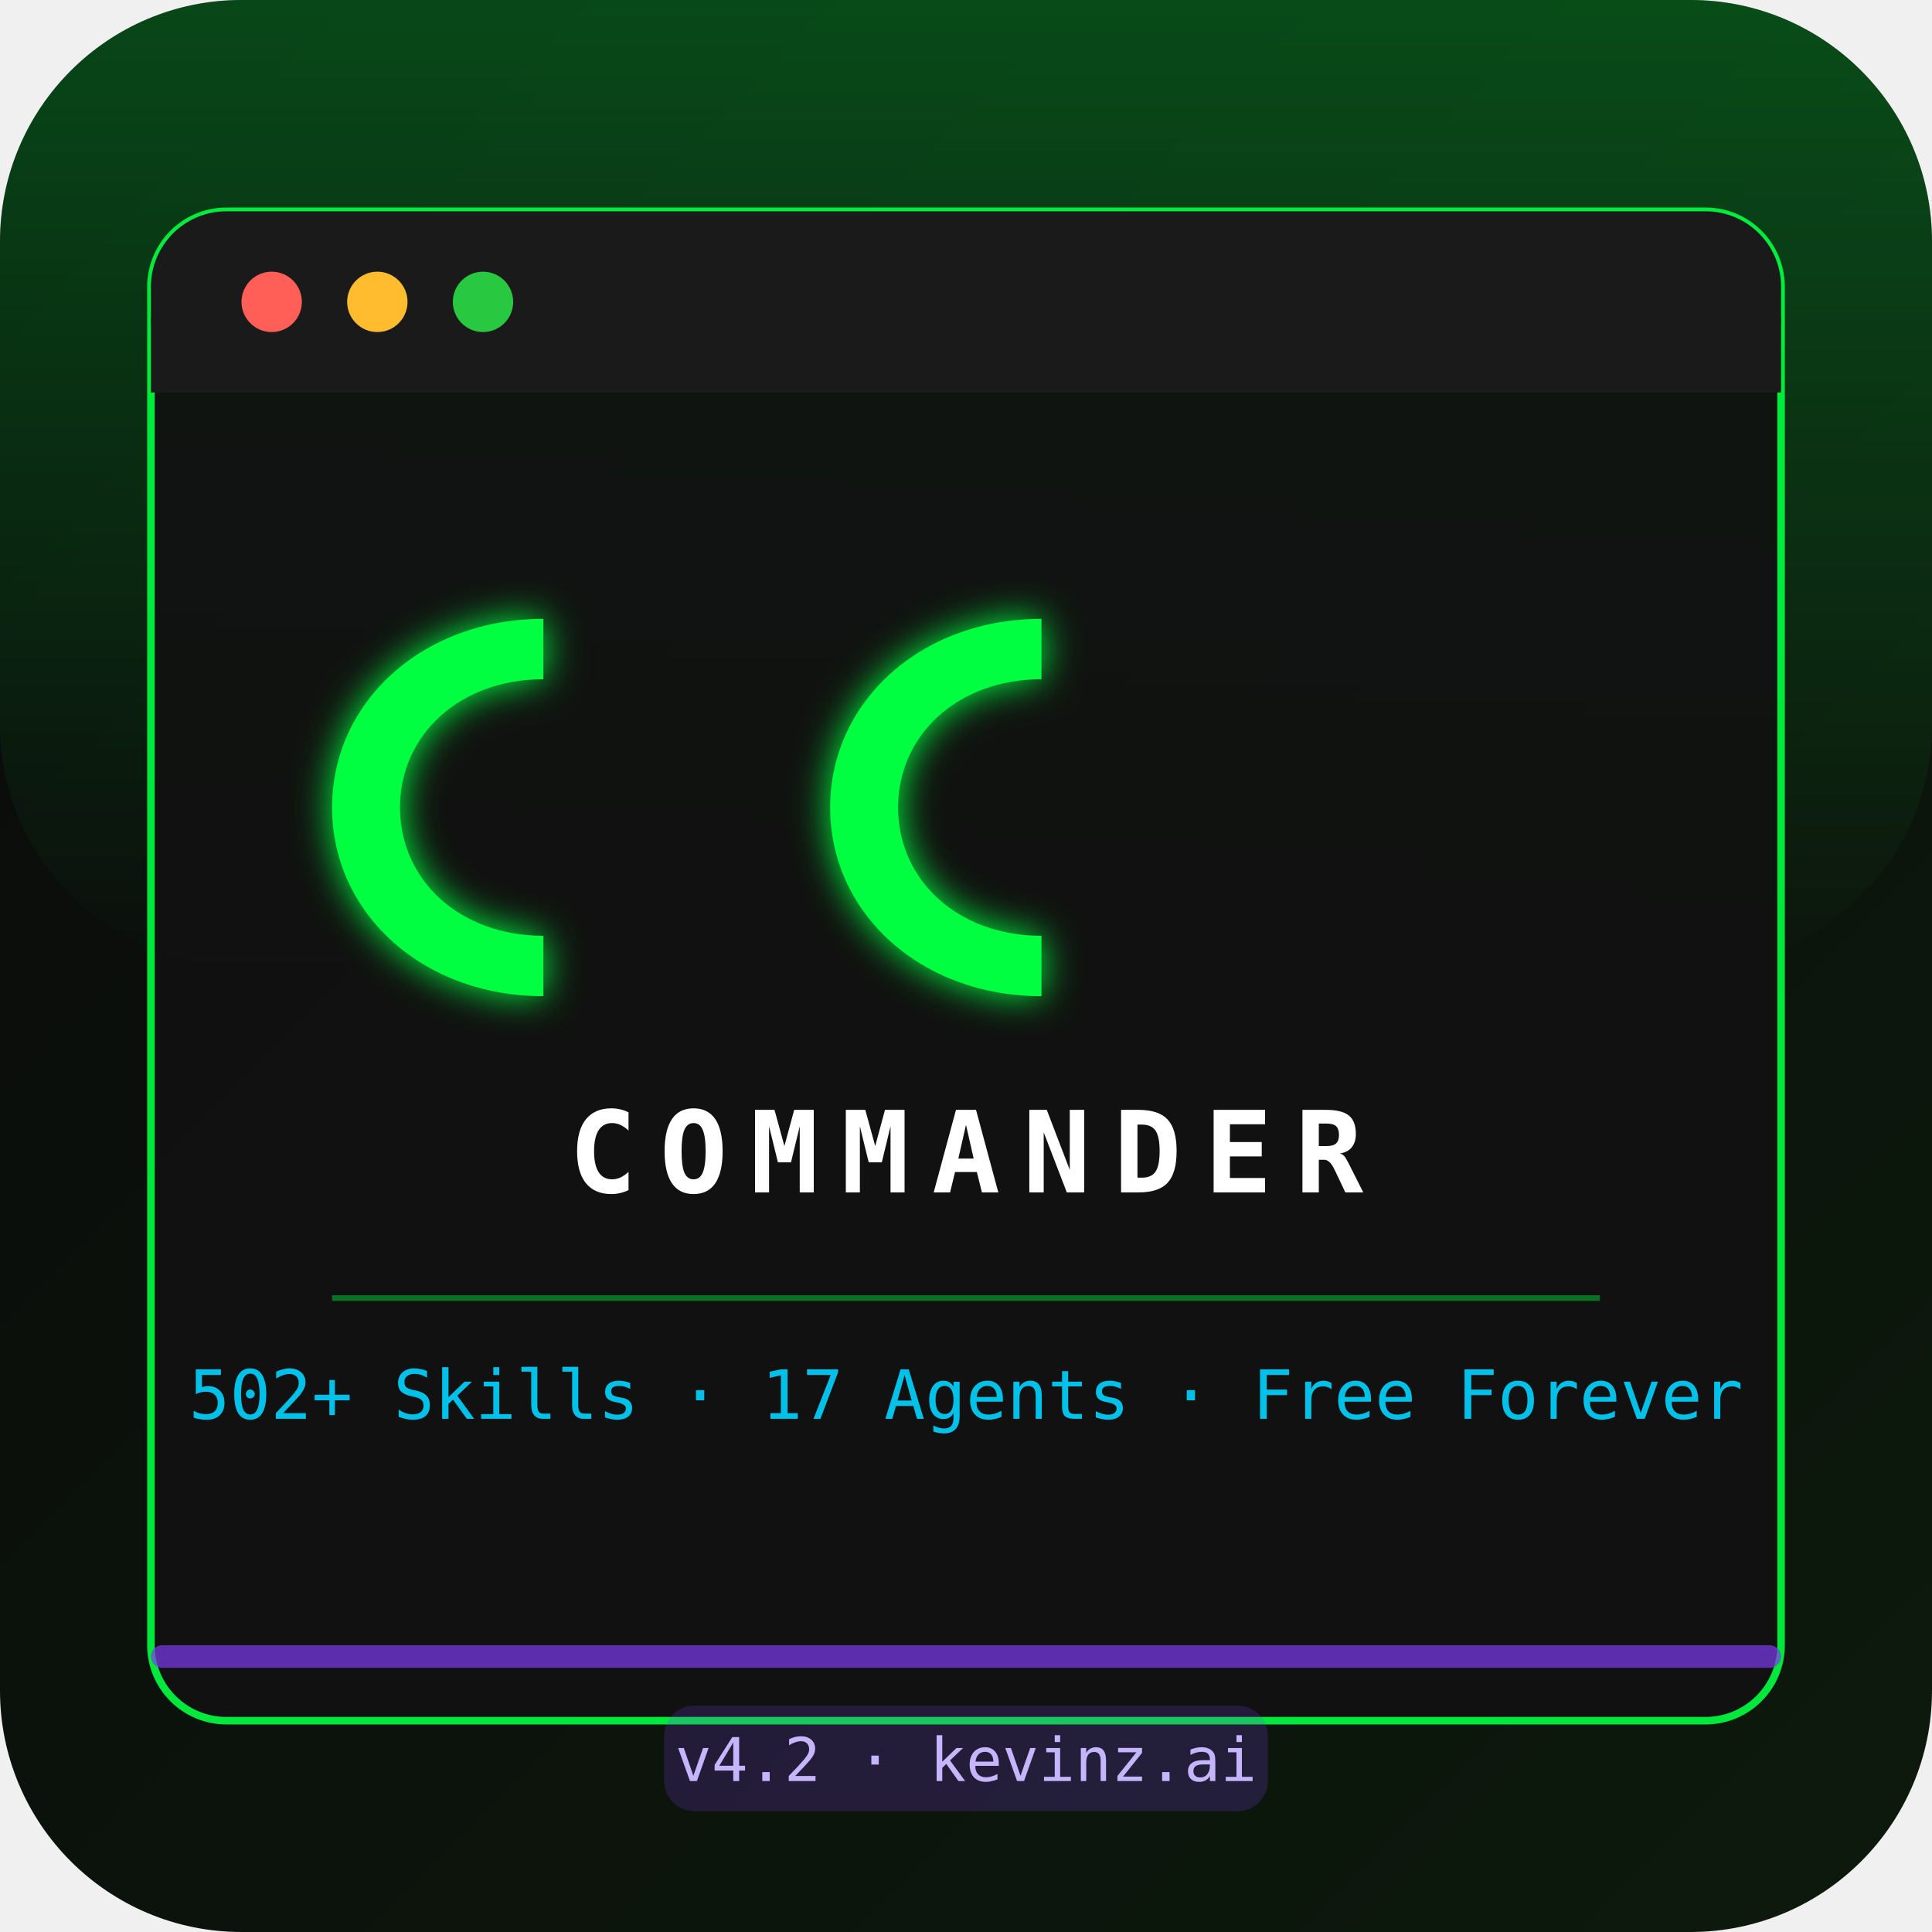
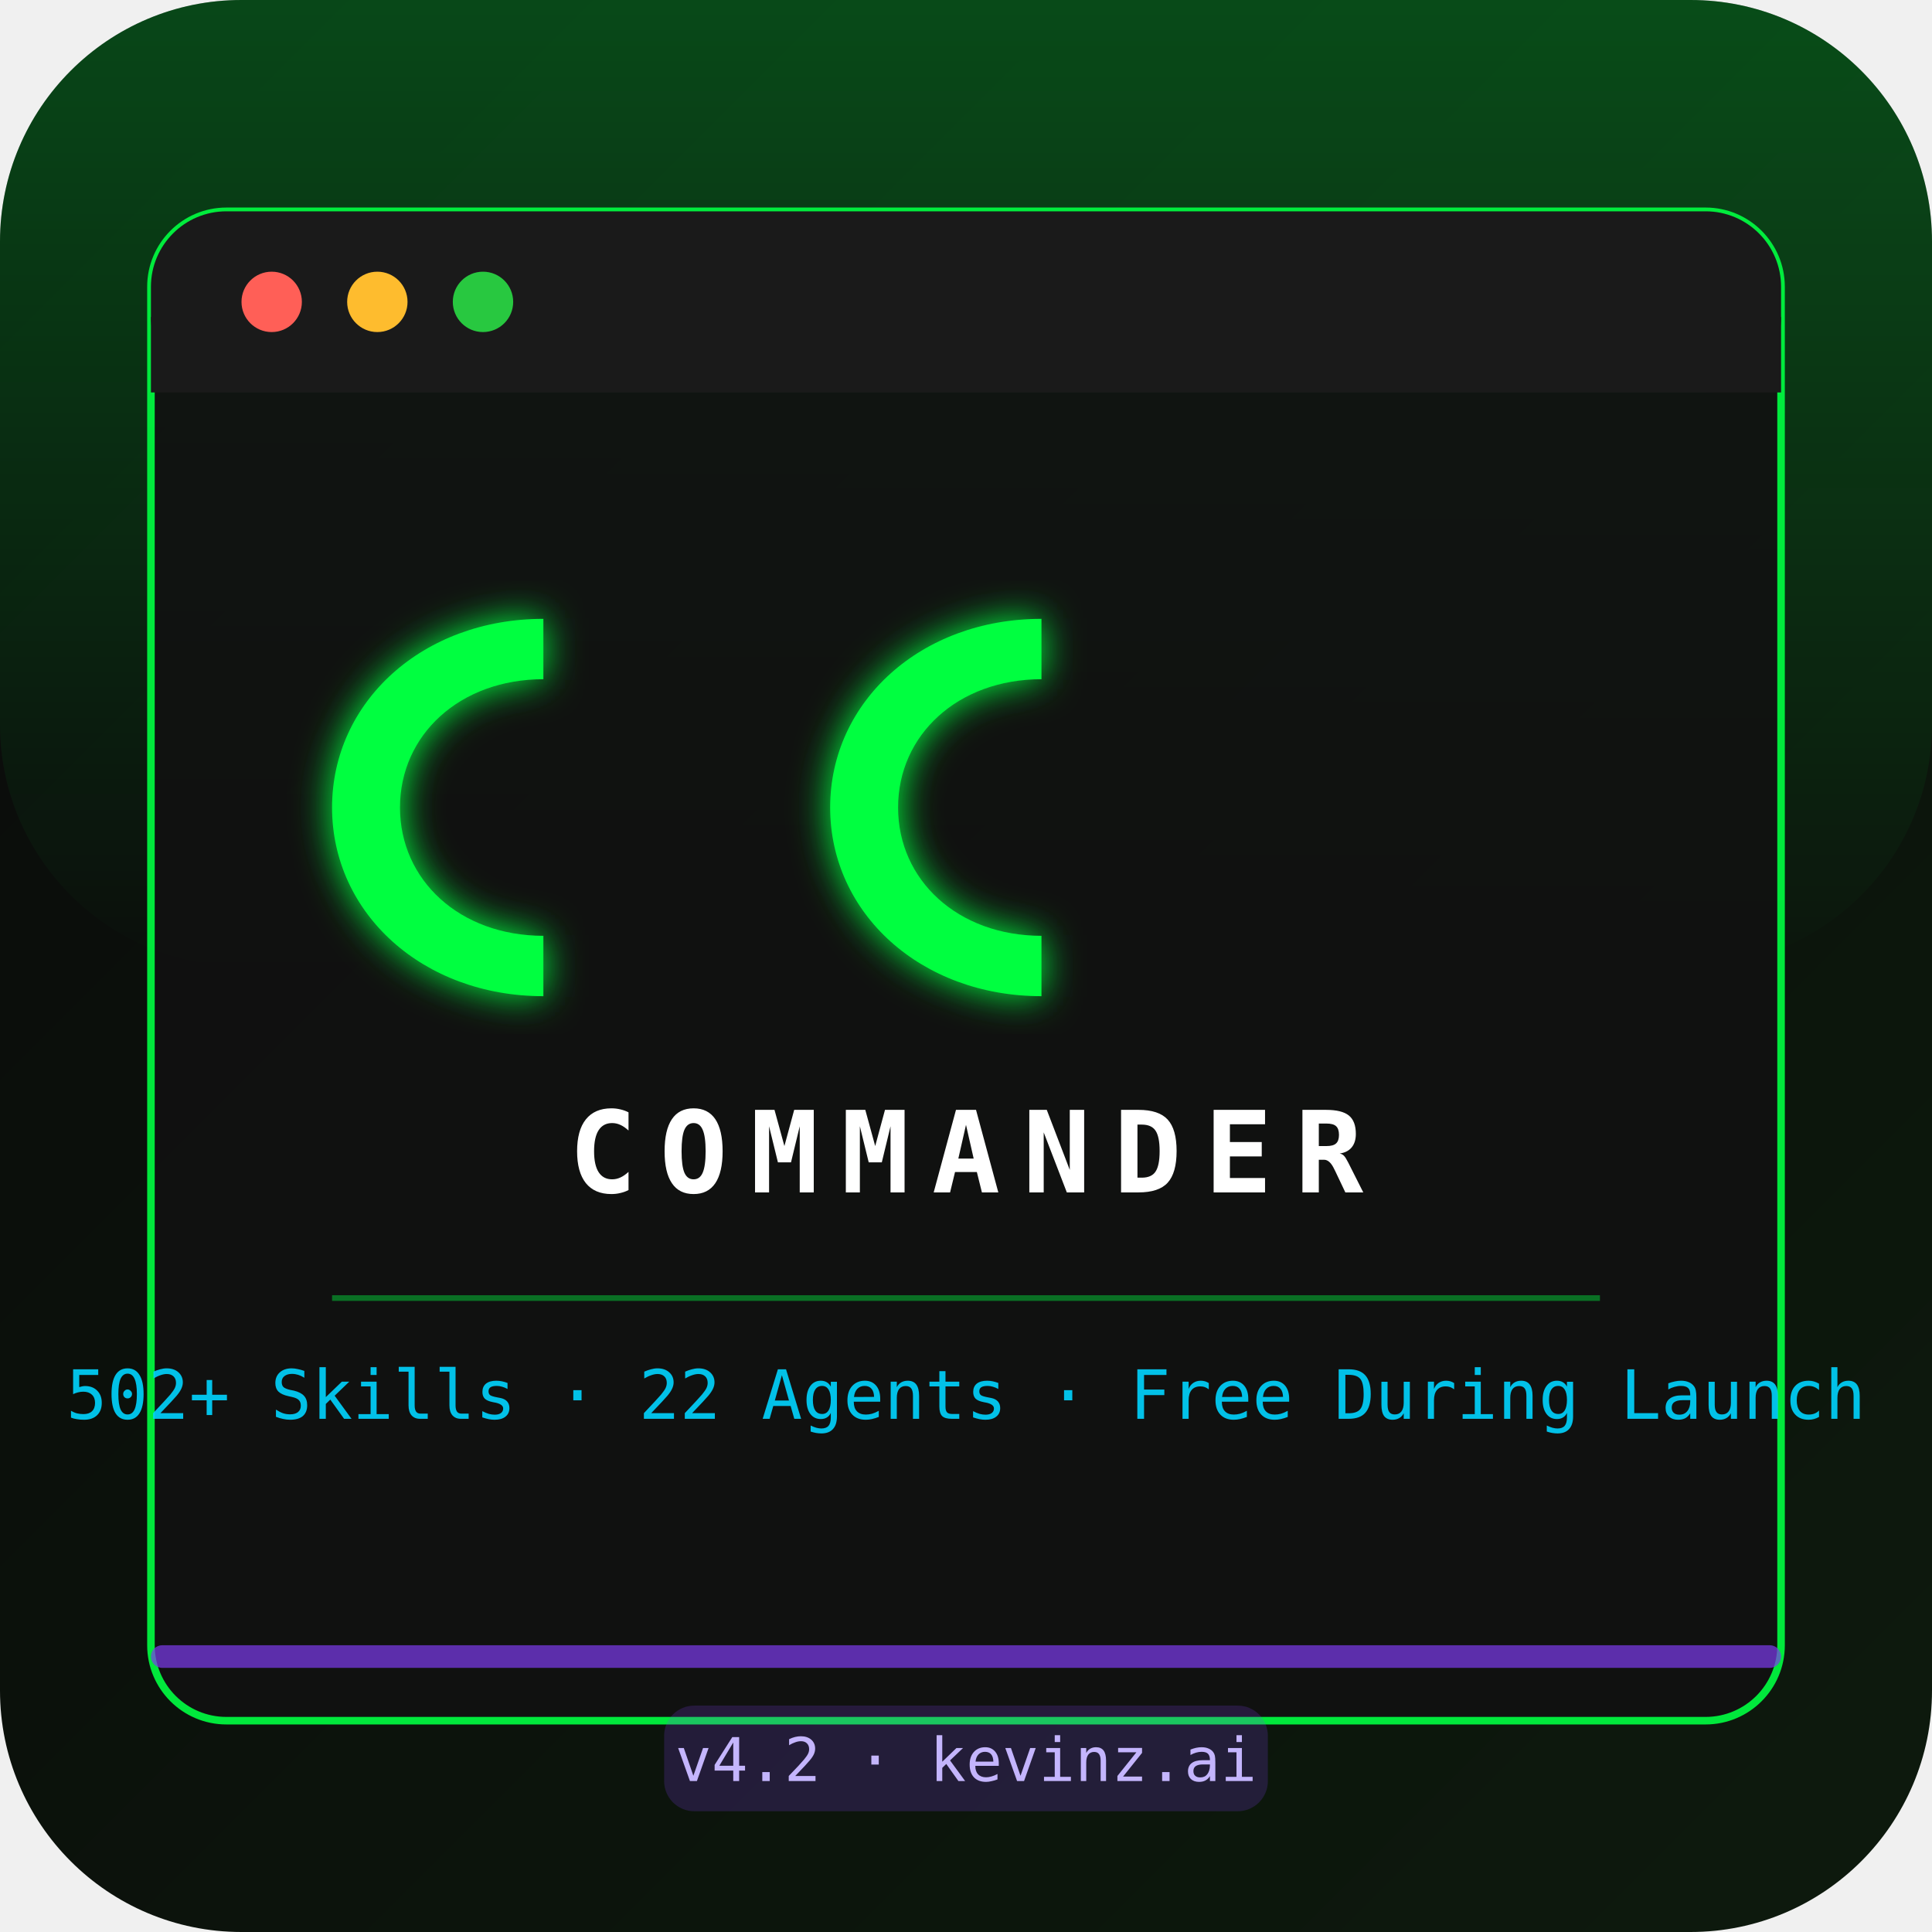
<svg xmlns="http://www.w3.org/2000/svg" width="256" height="256" viewBox="0 0 256 256">
  <defs>
    <linearGradient id="bgGrad" x1="0%" y1="0%" x2="100%" y2="100%">
      <stop offset="0%" style="stop-color:#0a0a0a" />
      <stop offset="100%" style="stop-color:#0d1a0d" />
    </linearGradient>
    <linearGradient id="glowGrad" x1="0%" y1="0%" x2="0%" y2="100%">
      <stop offset="0%" style="stop-color:#00ff41;stop-opacity:0.25" />
      <stop offset="100%" style="stop-color:#00ff41;stop-opacity:0" />
    </linearGradient>
    <filter id="glow">
      <feGaussianBlur stdDeviation="2.5" result="blur" />
      <feMerge>
        <feMergeNode in="blur" />
        <feMergeNode in="SourceGraphic" />
      </feMerge>
    </filter>
  </defs>
  <rect width="256" height="256" rx="32" fill="url(#bgGrad)" />
  <rect width="256" height="128" rx="32" fill="url(#glowGrad)" />
  <rect x="20" y="28" width="216" height="200" rx="10" fill="#111111" stroke="#00ff41" stroke-width="1" opacity="0.9" />
  <rect x="20" y="28" width="216" height="24" rx="10" fill="#1a1a1a" />
  <rect x="20" y="42" width="216" height="10" fill="#1a1a1a" />
  <circle cx="36" cy="40" r="4" fill="#ff5f57" />
  <circle cx="50" cy="40" r="4" fill="#febc2e" />
  <circle cx="64" cy="40" r="4" fill="#28c840" />
  <g filter="url(#glow)">
    <path d="M72 82 C56 82 44 93 44 107 C44 121 56 132 72 132          L72 124 C60.9 124 53 116.6 53 107 C53 97.4 60.9 90 72 90 Z" fill="#00ff41" />
    <path d="M138 82 C122 82 110 93 110 107 C110 121 122 132 138 132          L138 124 C126.9 124 119 116.6 119 107 C119 97.4 126.9 90 138 90 Z" fill="#00ff41" />
  </g>
  <text x="128" y="158" text-anchor="middle" fill="#ffffff" font-family="Monaco,Menlo,Consolas,monospace" font-size="15" font-weight="bold" letter-spacing="3">COMMANDER</text>
  <line x1="44" y1="172" x2="212" y2="172" stroke="#00ff41" stroke-width="0.75" opacity="0.4" />
-   <text x="128" y="188" text-anchor="middle" fill="#00d4ff" font-family="Monaco,Menlo,Consolas,monospace" font-size="9" opacity="0.9">502+ Skills · 17 Agents · Free Forever</text>
+   <text x="128" y="188" text-anchor="middle" fill="#00d4ff" font-family="Monaco,Menlo,Consolas,monospace" font-size="9" opacity="0.9">502+ Skills · 22 Agents · Free During Launch</text>
  <rect x="20" y="218" width="216" height="3" rx="1.5" fill="#7c3aed" opacity="0.7" />
  <rect x="88" y="226" width="80" height="14" rx="4" fill="#7c3aed" opacity="0.2" />
  <text x="128" y="236" text-anchor="middle" fill="#c4b5fd" font-family="Monaco,Menlo,Consolas,monospace" font-size="8">v4.2 · kevinz.ai</text>
</svg>
